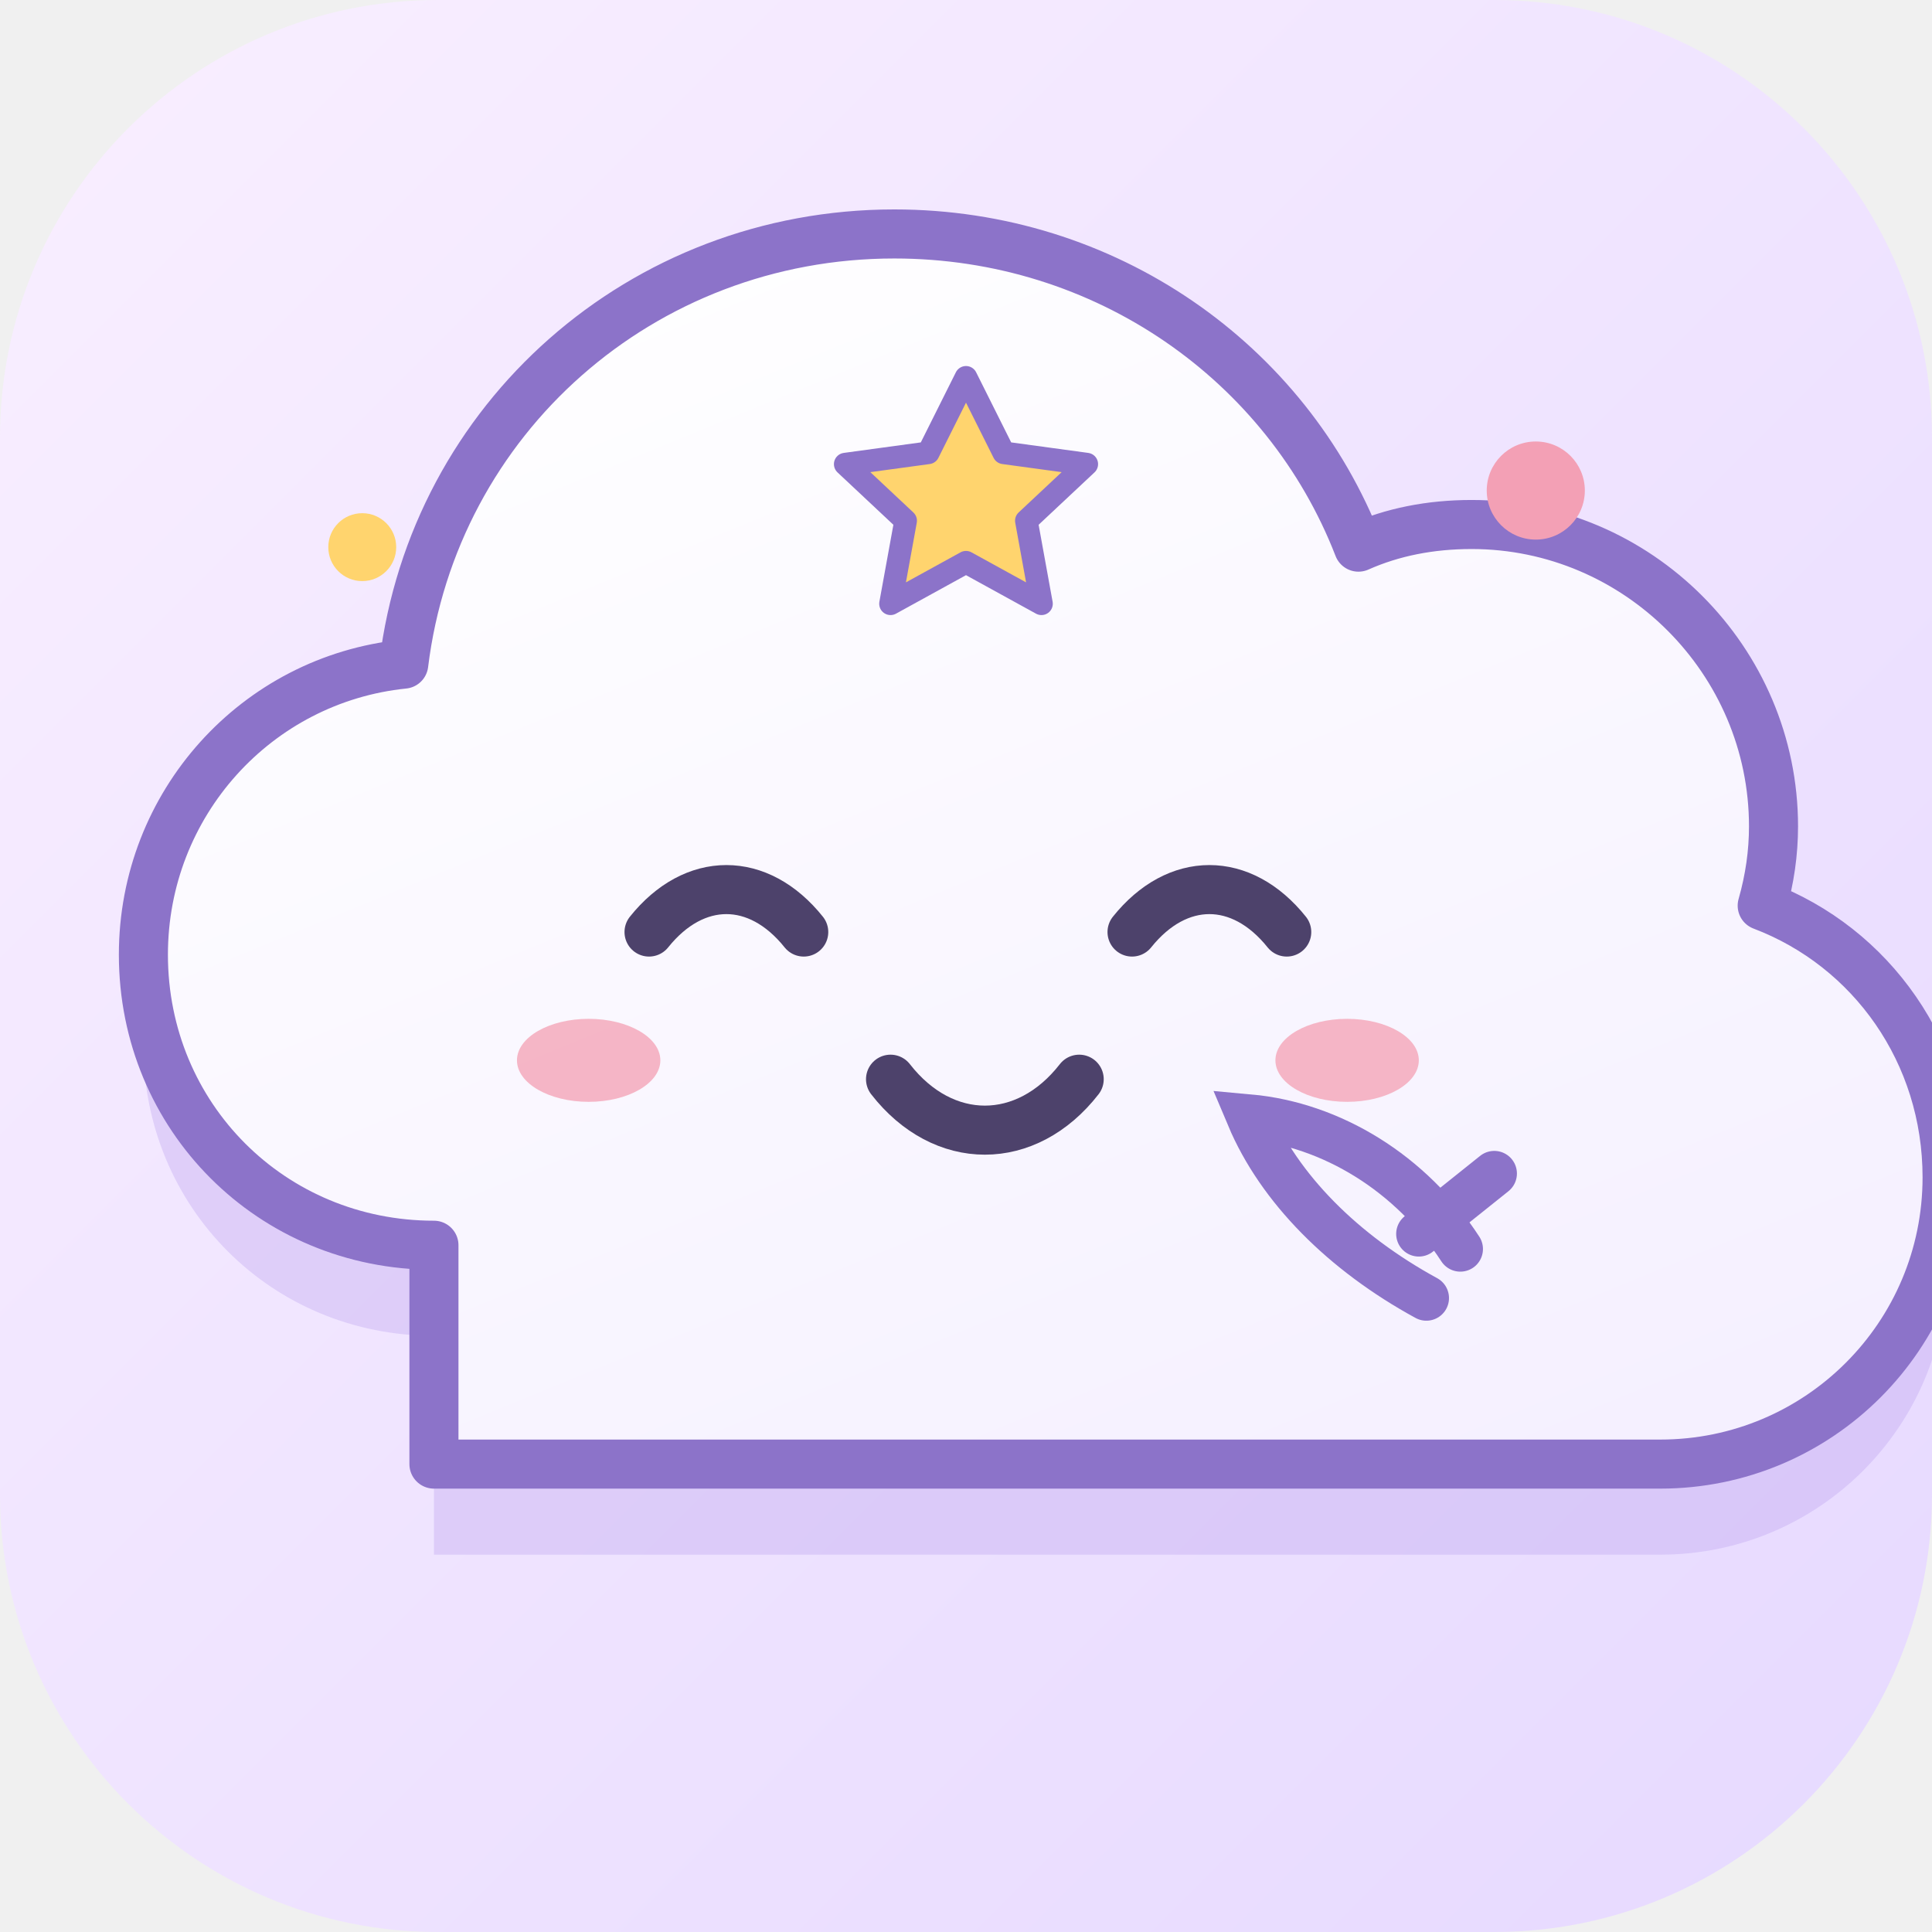
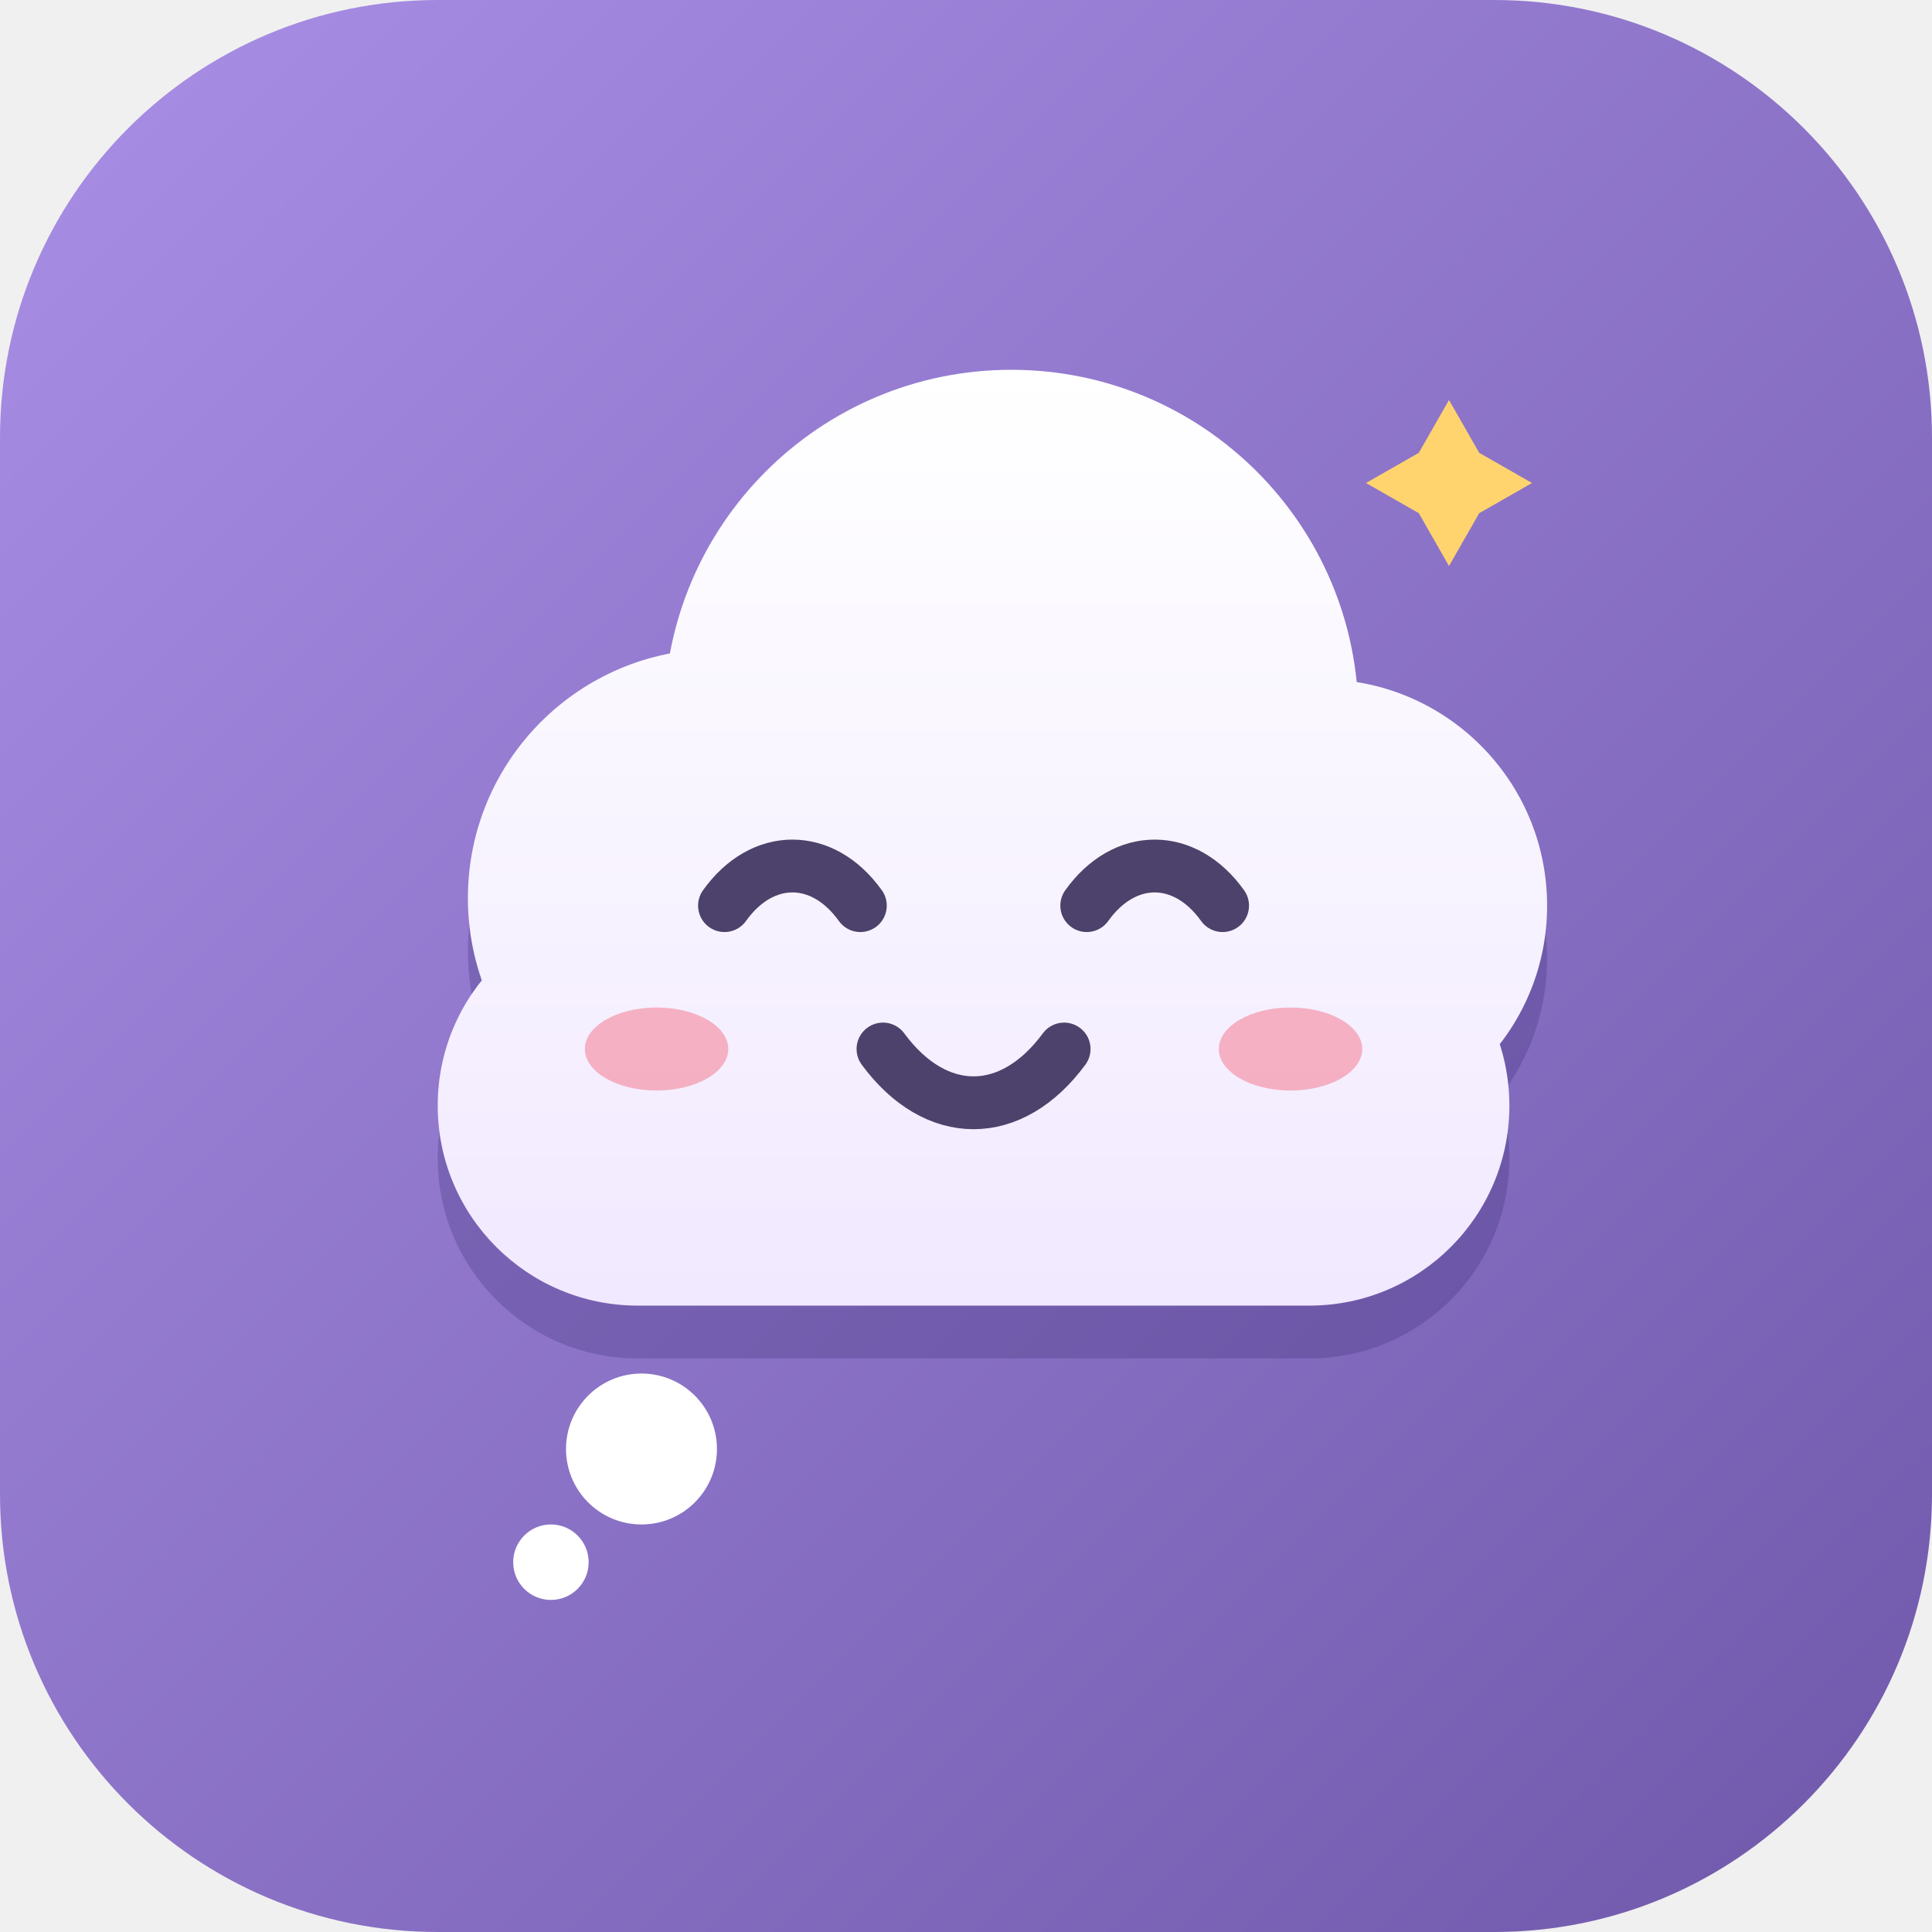
- <svg xmlns="http://www.w3.org/2000/svg" viewBox="0 0 512 512">
+ <svg xmlns="http://www.w3.org/2000/svg" xmlns:xlink="http://www.w3.org/1999/xlink" viewBox="0 0 512 512">
  <defs>
    <linearGradient id="bg" x1="0" y1="0" x2="1" y2="1">
-       <stop stop-color="#F9EFFF" />
-       <stop offset="1" stop-color="#E6D9FF" />
+       <stop offset="0" stop-color="#A98FE6" />
+       <stop offset="1" stop-color="#6F58AA" />
    </linearGradient>
-     <linearGradient id="cloud" x1=".2" y1="0" x2=".8" y2="1">
-       <stop stop-color="#FFFFFF" />
-       <stop offset="1" stop-color="#F5F0FF" />
+     <linearGradient id="cl" gradientUnits="userSpaceOnUse" x1="0" y1="98" x2="0" y2="346">
+       <stop offset="0" stop-color="#FFFFFF" />
+       <stop offset="1" stop-color="#F1E9FF" />
    </linearGradient>
+     <g id="cloud">
+       <rect x="116" y="240" width="284" height="106" rx="53" />
+       <circle cx="190" cy="238" r="66" />
+       <circle cx="268" cy="190" r="92" />
+       <circle cx="350" cy="240" r="60" />
+     </g>
  </defs>
  <rect width="512" height="512" rx="116" fill="url(#bg)" />
-   <path d="M115 342c-43 0-77-34-77-77 0-40 30-73 69-77 8-65 63-114 130-114 56 0 104 34 123 83 9-4 19-6 30-6 44 0 80 36 80 80 0 7-1 14-3 21 29 11 49 39 49 72 0 42-34 76-76 76H115z" fill="#B9A0EF" opacity=".35" transform="translate(0 12)" />
-   <path d="M115 330c-43 0-77-34-77-77 0-40 30-73 69-77 8-65 63-114 130-114 56 0 104 34 123 83 9-4 19-6 30-6 44 0 80 36 80 80 0 7-1 14-3 21 29 11 49 39 49 72 0 42-34 76-76 76H115z" fill="url(#cloud)" stroke="#8C73C9" stroke-width="13" stroke-linejoin="round" />
-   <path d="M172 247c12-15 29-15 41 0M300 247c12-15 29-15 41 0" fill="none" stroke="#4D426B" stroke-width="13" stroke-linecap="round" />
-   <path d="M236 286c14 18 36 18 50 0" fill="none" stroke="#4D426B" stroke-width="13" stroke-linecap="round" />
-   <ellipse cx="156" cy="281" rx="19" ry="11" fill="#F4A5B8" opacity=".8" />
-   <ellipse cx="357" cy="281" rx="19" ry="11" fill="#F4A5B8" opacity=".8" />
-   <path d="M256 100l10 20 22 3-16 15 4 22-20-11-20 11 4-22-16-15 22-3z" fill="#FFD46E" stroke="#8C73C9" stroke-width="6" stroke-linejoin="round" />
-   <path d="M378 344c-22-12-39-29-47-48 22 2 43 15 56 35" fill="none" stroke="#8C73C9" stroke-width="12" stroke-linecap="round" />
-   <path d="M376 327l20-16" stroke="#8C73C9" stroke-width="12" stroke-linecap="round" />
-   <circle cx="407" cy="130" r="13" fill="#F3A0B5" />
-   <circle cx="96" cy="145" r="9" fill="#FFD46E" />
+   <use xlink:href="#cloud" y="14" fill="#3B2A73" opacity=".28" />
+   <use xlink:href="#cloud" fill="url(#cl)" />
+   <circle cx="170" cy="384" r="20" fill="#FFFFFF" />
+   <circle cx="146" cy="414" r="10" fill="#FFFFFF" />
+   <path d="M192 240c10-14 26-14 36 0M288 240c10-14 26-14 36 0" fill="none" stroke="#4D426B" stroke-width="14" stroke-linecap="round" />
+   <path d="M234 278c14 19 34 19 48 0" fill="none" stroke="#4D426B" stroke-width="14" stroke-linecap="round" />
+   <ellipse cx="174" cy="278" rx="19" ry="11" fill="#F4A5B8" opacity=".85" />
+   <ellipse cx="342" cy="278" rx="19" ry="11" fill="#F4A5B8" opacity=".85" />
+   <path d="M384 106l8 14 14 8-14 8-8 14-8-14-14-8 14-8z" fill="#FFD46E" />
</svg>
